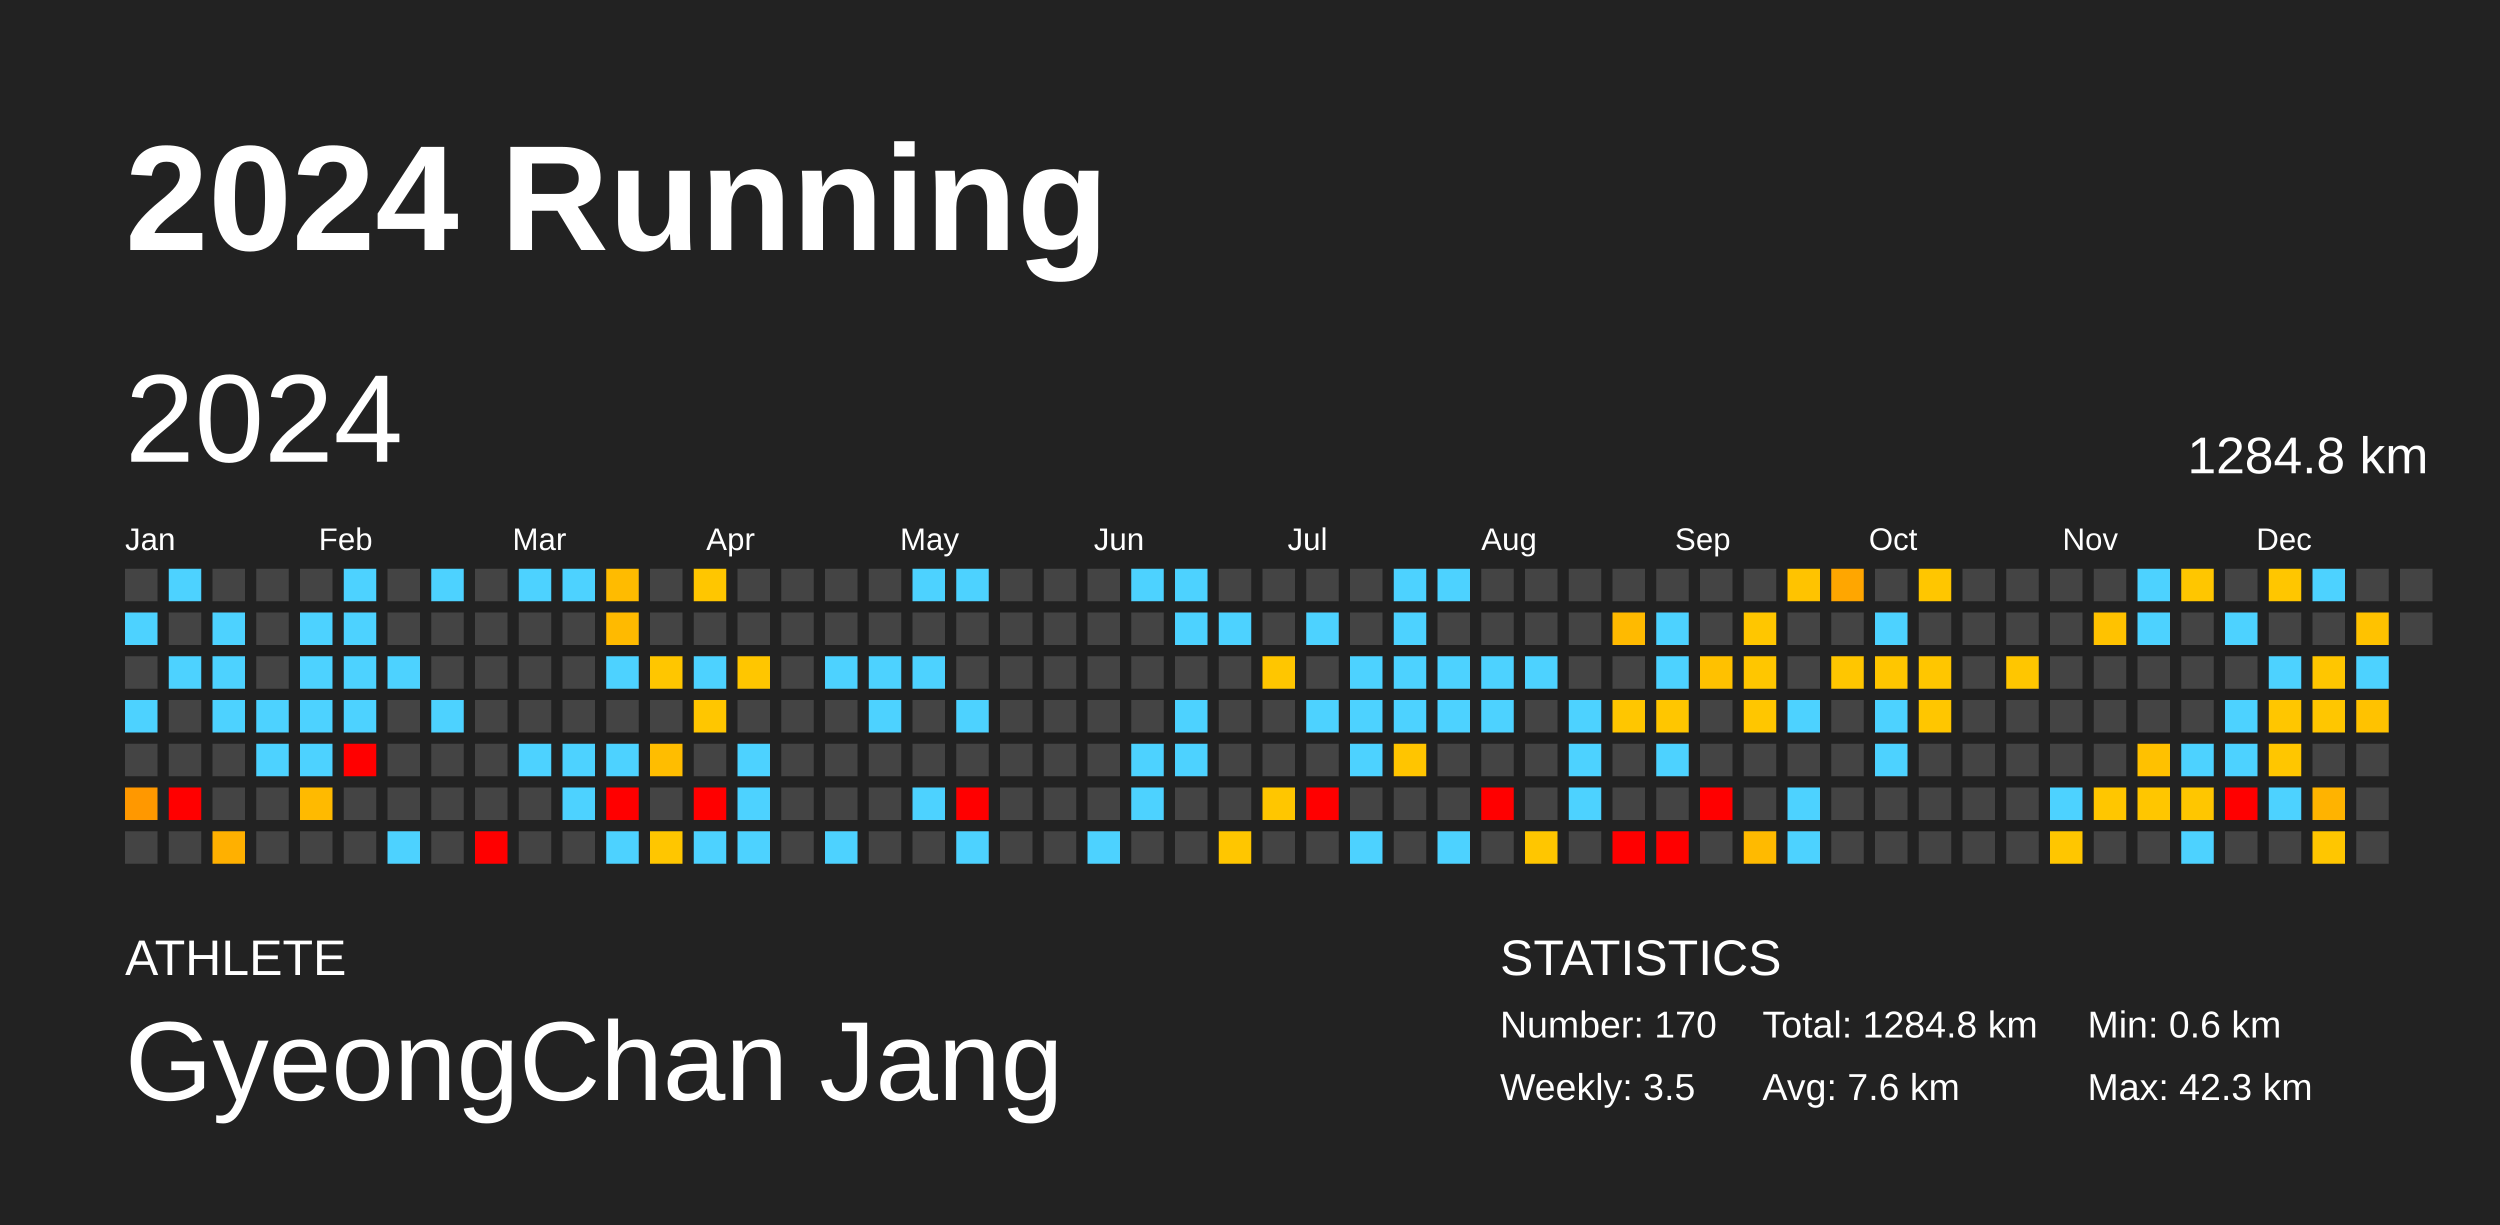
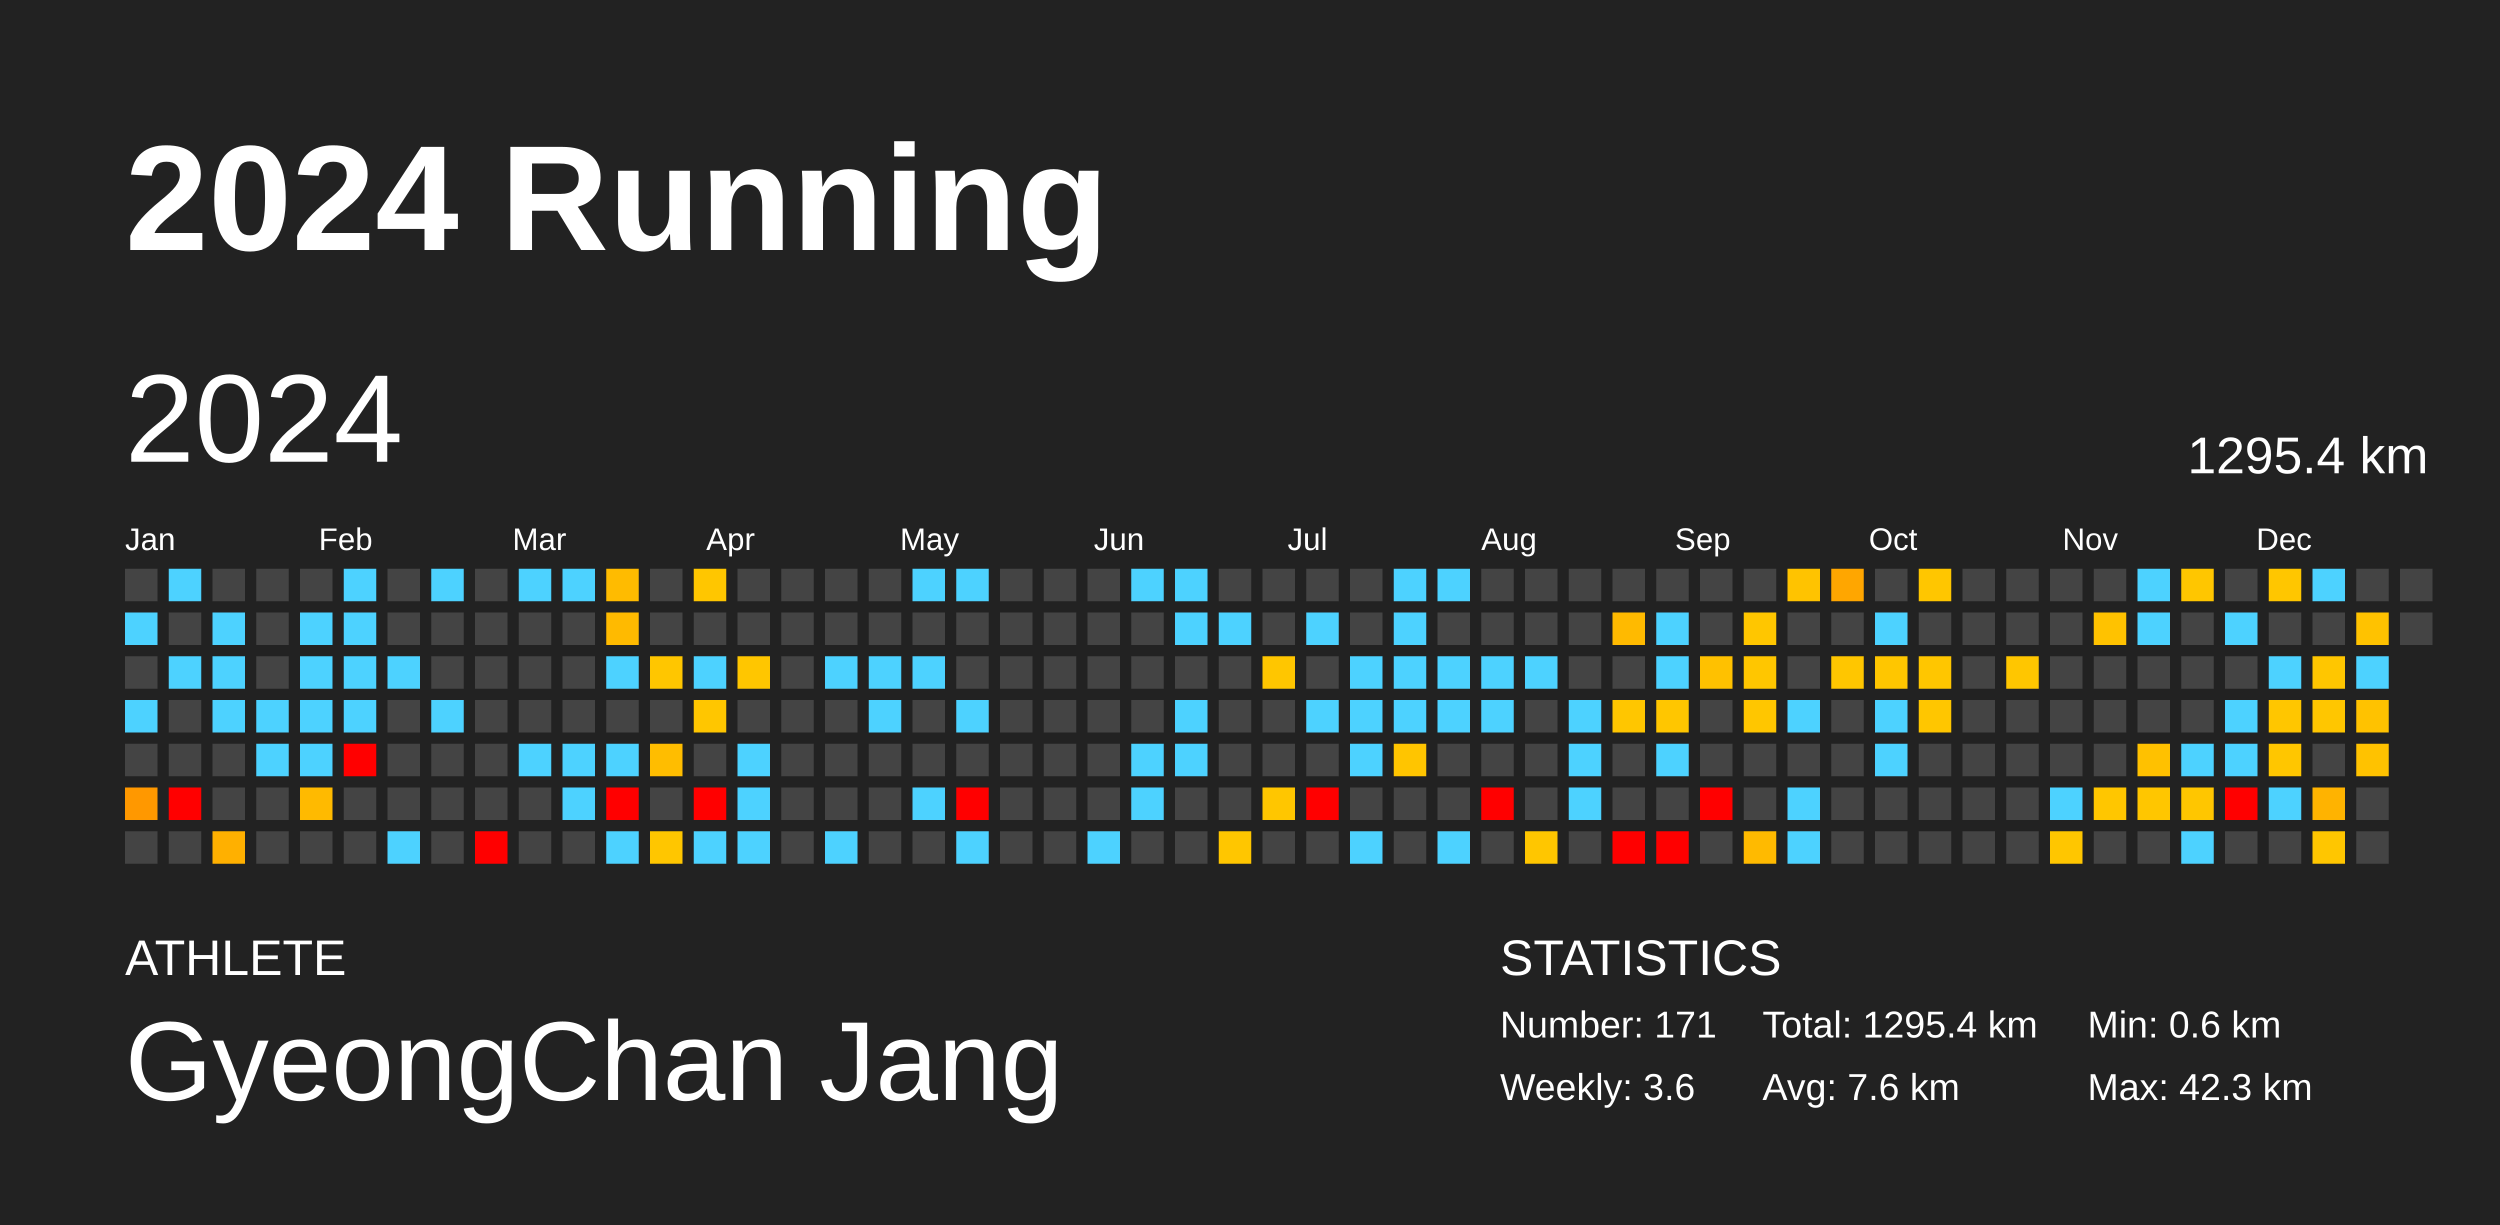
<svg xmlns="http://www.w3.org/2000/svg" baseProfile="full" height="98mm" version="1.1" viewBox="0,0,200,98" width="200mm">
  <defs />
  <rect fill="#222222" height="98" width="200" x="0" y="0" />
  <text fill="#FFFFFF" style="font-size:12px; font-family:Arial; font-weight:bold;" x="10" y="20">2024 Running</text>
  <text fill="#FFFFFF" style="font-size:4px; font-family:Arial" x="10" y="78">ATHLETE</text>
  <text fill="#FFFFFF" style="font-size:9px; font-family:Arial" x="10" y="88">GyeongChan Jang</text>
  <text fill="#FFFFFF" style="font-size:4px; font-family:Arial" x="120" y="78">STATISTICS</text>
-   <text fill="#FFFFFF" style="font-size:3px; font-family:Arial" x="120" y="83">Number: 170</text>
-   <text fill="#FFFFFF" style="font-size:3px; font-family:Arial" x="120" y="88">Weekly: 3.5</text>
-   <text fill="#FFFFFF" style="font-size:3px; font-family:Arial" x="141" y="83">Total: 1284.8 km</text>
+   <text fill="#FFFFFF" style="font-size:3px; font-family:Arial" x="120" y="83">Number: 171</text>
+   <text fill="#FFFFFF" style="font-size:3px; font-family:Arial" x="120" y="88">Weekly: 3.6</text>
+   <text fill="#FFFFFF" style="font-size:3px; font-family:Arial" x="141" y="83">Total: 1295.4 km</text>
  <text fill="#FFFFFF" style="font-size:3px; font-family:Arial" x="141" y="88">Avg: 7.6 km</text>
  <text fill="#FFFFFF" style="font-size:3px; font-family:Arial" x="167" y="83">Min: 0.6 km</text>
  <text fill="#FFFFFF" style="font-size:3px; font-family:Arial" x="167" y="88">Max: 42.3 km</text>
  <text dominant-baseline="hanging" fill="#FFFFFF" style="font-size:10.0px; font-family:Arial;" x="10" y="30">2024</text>
-   <text dominant-baseline="hanging" fill="#FFFFFF" style="font-size:4.125px; font-family:Arial;" x="175" y="35">1284.8 km</text>
+   <text dominant-baseline="hanging" fill="#FFFFFF" style="font-size:4.125px; font-family:Arial;" x="175" y="35">1295.4 km</text>
  <text fill="#FFFFFF" style="font-size:2.5px; font-family:Arial" x="10.0" y="44">Jan</text>
  <text fill="#FFFFFF" style="font-size:2.5px; font-family:Arial" x="25.5" y="44">Feb</text>
  <text fill="#FFFFFF" style="font-size:2.5px; font-family:Arial" x="41.0" y="44">Mar</text>
  <text fill="#FFFFFF" style="font-size:2.5px; font-family:Arial" x="56.5" y="44">Apr</text>
  <text fill="#FFFFFF" style="font-size:2.5px; font-family:Arial" x="72.0" y="44">May</text>
  <text fill="#FFFFFF" style="font-size:2.5px; font-family:Arial" x="87.5" y="44">Jun</text>
  <text fill="#FFFFFF" style="font-size:2.5px; font-family:Arial" x="103.0" y="44">Jul</text>
  <text fill="#FFFFFF" style="font-size:2.5px; font-family:Arial" x="118.5" y="44">Aug</text>
  <text fill="#FFFFFF" style="font-size:2.5px; font-family:Arial" x="134.0" y="44">Sep</text>
  <text fill="#FFFFFF" style="font-size:2.5px; font-family:Arial" x="149.5" y="44">Oct</text>
  <text fill="#FFFFFF" style="font-size:2.5px; font-family:Arial" x="165.0" y="44">Nov</text>
  <text fill="#FFFFFF" style="font-size:2.5px; font-family:Arial" x="180.5" y="44">Dec</text>
  <rect fill="#444444" height="2.6" width="2.6" x="10.0" y="45.5" />
  <rect fill="#4dd2ff" height="2.6" width="2.6" x="10.0" y="49.0" />
  <rect fill="#444444" height="2.6" width="2.6" x="10.0" y="52.5" />
  <rect fill="#4dd2ff" height="2.6" width="2.6" x="10.0" y="56.0" />
  <rect fill="#444444" height="2.6" width="2.6" x="10.0" y="59.5" />
  <rect fill="#ff9800" height="2.6" width="2.6" x="10.0" y="63.0" />
  <rect fill="#444444" height="2.6" width="2.6" x="10.0" y="66.5" />
  <rect fill="#4dd2ff" height="2.6" width="2.6" x="13.5" y="45.5" />
  <rect fill="#444444" height="2.6" width="2.6" x="13.5" y="49.0" />
  <rect fill="#4dd2ff" height="2.6" width="2.6" x="13.5" y="52.5" />
  <rect fill="#444444" height="2.6" width="2.6" x="13.5" y="56.0" />
  <rect fill="#444444" height="2.6" width="2.6" x="13.5" y="59.5" />
  <rect fill="red" height="2.6" width="2.6" x="13.5" y="63.0" />
  <rect fill="#444444" height="2.6" width="2.6" x="13.5" y="66.5" />
  <rect fill="#444444" height="2.6" width="2.6" x="17.0" y="45.5" />
  <rect fill="#4dd2ff" height="2.6" width="2.6" x="17.0" y="49.0" />
  <rect fill="#4dd2ff" height="2.6" width="2.6" x="17.0" y="52.5" />
  <rect fill="#4dd2ff" height="2.6" width="2.6" x="17.0" y="56.0" />
  <rect fill="#444444" height="2.6" width="2.6" x="17.0" y="59.5" />
  <rect fill="#444444" height="2.6" width="2.6" x="17.0" y="63.0" />
  <rect fill="#ffb000" height="2.6" width="2.6" x="17.0" y="66.5" />
  <rect fill="#444444" height="2.6" width="2.6" x="20.5" y="45.5" />
  <rect fill="#444444" height="2.6" width="2.6" x="20.5" y="49.0" />
  <rect fill="#444444" height="2.6" width="2.6" x="20.5" y="52.5" />
  <rect fill="#4dd2ff" height="2.6" width="2.6" x="20.5" y="56.0" />
  <rect fill="#4dd2ff" height="2.6" width="2.6" x="20.5" y="59.5" />
  <rect fill="#444444" height="2.6" width="2.6" x="20.5" y="63.0" />
  <rect fill="#444444" height="2.6" width="2.6" x="20.5" y="66.5" />
  <rect fill="#444444" height="2.6" width="2.6" x="24.0" y="45.5" />
  <rect fill="#4dd2ff" height="2.6" width="2.6" x="24.0" y="49.0" />
  <rect fill="#4dd2ff" height="2.6" width="2.6" x="24.0" y="52.5" />
  <rect fill="#4dd2ff" height="2.6" width="2.6" x="24.0" y="56.0" />
  <rect fill="#4dd2ff" height="2.6" width="2.6" x="24.0" y="59.5" />
  <rect fill="#ffba00" height="2.6" width="2.6" x="24.0" y="63.0" />
  <rect fill="#444444" height="2.6" width="2.6" x="24.0" y="66.5" />
  <rect fill="#4dd2ff" height="2.6" width="2.6" x="27.5" y="45.5" />
  <rect fill="#4dd2ff" height="2.6" width="2.6" x="27.5" y="49.0" />
  <rect fill="#4dd2ff" height="2.6" width="2.6" x="27.5" y="52.5" />
  <rect fill="#4dd2ff" height="2.6" width="2.6" x="27.5" y="56.0" />
  <rect fill="red" height="2.6" width="2.6" x="27.5" y="59.5" />
  <rect fill="#444444" height="2.6" width="2.6" x="27.5" y="63.0" />
  <rect fill="#444444" height="2.6" width="2.6" x="27.5" y="66.5" />
  <rect fill="#444444" height="2.6" width="2.6" x="31.0" y="45.5" />
  <rect fill="#444444" height="2.6" width="2.6" x="31.0" y="49.0" />
  <rect fill="#4dd2ff" height="2.6" width="2.6" x="31.0" y="52.5" />
  <rect fill="#444444" height="2.6" width="2.6" x="31.0" y="56.0" />
  <rect fill="#444444" height="2.6" width="2.6" x="31.0" y="59.5" />
  <rect fill="#444444" height="2.6" width="2.6" x="31.0" y="63.0" />
  <rect fill="#4dd2ff" height="2.6" width="2.6" x="31.0" y="66.5" />
  <rect fill="#4dd2ff" height="2.6" width="2.6" x="34.5" y="45.5" />
  <rect fill="#444444" height="2.6" width="2.6" x="34.5" y="49.0" />
  <rect fill="#444444" height="2.6" width="2.6" x="34.5" y="52.5" />
  <rect fill="#4dd2ff" height="2.6" width="2.6" x="34.5" y="56.0" />
  <rect fill="#444444" height="2.6" width="2.6" x="34.5" y="59.5" />
  <rect fill="#444444" height="2.6" width="2.6" x="34.5" y="63.0" />
  <rect fill="#444444" height="2.6" width="2.6" x="34.5" y="66.5" />
  <rect fill="#444444" height="2.6" width="2.6" x="38.0" y="45.5" />
  <rect fill="#444444" height="2.6" width="2.6" x="38.0" y="49.0" />
  <rect fill="#444444" height="2.6" width="2.6" x="38.0" y="52.5" />
  <rect fill="#444444" height="2.6" width="2.6" x="38.0" y="56.0" />
  <rect fill="#444444" height="2.6" width="2.6" x="38.0" y="59.5" />
  <rect fill="#444444" height="2.6" width="2.6" x="38.0" y="63.0" />
  <rect fill="red" height="2.6" width="2.6" x="38.0" y="66.5" />
  <rect fill="#4dd2ff" height="2.6" width="2.6" x="41.5" y="45.5" />
  <rect fill="#444444" height="2.6" width="2.6" x="41.5" y="49.0" />
  <rect fill="#444444" height="2.6" width="2.6" x="41.5" y="52.5" />
  <rect fill="#444444" height="2.6" width="2.6" x="41.5" y="56.0" />
  <rect fill="#4dd2ff" height="2.6" width="2.6" x="41.5" y="59.5" />
  <rect fill="#444444" height="2.6" width="2.6" x="41.5" y="63.0" />
  <rect fill="#444444" height="2.6" width="2.6" x="41.5" y="66.5" />
  <rect fill="#4dd2ff" height="2.6" width="2.6" x="45.0" y="45.5" />
  <rect fill="#444444" height="2.6" width="2.6" x="45.0" y="49.0" />
  <rect fill="#444444" height="2.6" width="2.6" x="45.0" y="52.5" />
  <rect fill="#444444" height="2.6" width="2.6" x="45.0" y="56.0" />
  <rect fill="#4dd2ff" height="2.6" width="2.6" x="45.0" y="59.5" />
  <rect fill="#4dd2ff" height="2.6" width="2.6" x="45.0" y="63.0" />
  <rect fill="#444444" height="2.6" width="2.6" x="45.0" y="66.5" />
  <rect fill="#ffbb00" height="2.6" width="2.6" x="48.5" y="45.5" />
  <rect fill="#ffba00" height="2.6" width="2.6" x="48.5" y="49.0" />
  <rect fill="#4dd2ff" height="2.6" width="2.6" x="48.5" y="52.5" />
  <rect fill="#444444" height="2.6" width="2.6" x="48.5" y="56.0" />
  <rect fill="#4dd2ff" height="2.6" width="2.6" x="48.5" y="59.5" />
  <rect fill="red" height="2.6" width="2.6" x="48.5" y="63.0" />
  <rect fill="#4dd2ff" height="2.6" width="2.6" x="48.5" y="66.5" />
  <rect fill="#444444" height="2.6" width="2.6" x="52.0" y="45.5" />
  <rect fill="#444444" height="2.6" width="2.6" x="52.0" y="49.0" />
  <rect fill="#ffc600" height="2.6" width="2.6" x="52.0" y="52.5" />
  <rect fill="#444444" height="2.6" width="2.6" x="52.0" y="56.0" />
  <rect fill="#ffbd00" height="2.6" width="2.6" x="52.0" y="59.5" />
  <rect fill="#444444" height="2.6" width="2.6" x="52.0" y="63.0" />
  <rect fill="#ffc600" height="2.6" width="2.6" x="52.0" y="66.5" />
  <rect fill="#ffc600" height="2.6" width="2.6" x="55.5" y="45.5" />
  <rect fill="#444444" height="2.6" width="2.6" x="55.5" y="49.0" />
  <rect fill="#4dd2ff" height="2.6" width="2.6" x="55.5" y="52.5" />
  <rect fill="#ffc600" height="2.6" width="2.6" x="55.5" y="56.0" />
  <rect fill="#444444" height="2.6" width="2.6" x="55.5" y="59.5" />
  <rect fill="red" height="2.6" width="2.6" x="55.5" y="63.0" />
  <rect fill="#4dd2ff" height="2.6" width="2.6" x="55.5" y="66.5" />
  <rect fill="#444444" height="2.6" width="2.6" x="59.0" y="45.5" />
  <rect fill="#444444" height="2.6" width="2.6" x="59.0" y="49.0" />
  <rect fill="#ffc600" height="2.6" width="2.6" x="59.0" y="52.5" />
  <rect fill="#444444" height="2.6" width="2.6" x="59.0" y="56.0" />
  <rect fill="#4dd2ff" height="2.6" width="2.6" x="59.0" y="59.5" />
  <rect fill="#4dd2ff" height="2.6" width="2.6" x="59.0" y="63.0" />
  <rect fill="#4dd2ff" height="2.6" width="2.6" x="59.0" y="66.5" />
  <rect fill="#444444" height="2.6" width="2.6" x="62.5" y="45.5" />
  <rect fill="#444444" height="2.6" width="2.6" x="62.5" y="49.0" />
  <rect fill="#444444" height="2.6" width="2.6" x="62.5" y="52.5" />
  <rect fill="#444444" height="2.6" width="2.6" x="62.5" y="56.0" />
  <rect fill="#444444" height="2.6" width="2.6" x="62.5" y="59.5" />
  <rect fill="#444444" height="2.6" width="2.6" x="62.5" y="63.0" />
  <rect fill="#444444" height="2.6" width="2.6" x="62.5" y="66.5" />
  <rect fill="#444444" height="2.6" width="2.6" x="66.0" y="45.5" />
  <rect fill="#444444" height="2.6" width="2.6" x="66.0" y="49.0" />
  <rect fill="#4dd2ff" height="2.6" width="2.6" x="66.0" y="52.5" />
  <rect fill="#444444" height="2.6" width="2.6" x="66.0" y="56.0" />
  <rect fill="#444444" height="2.6" width="2.6" x="66.0" y="59.5" />
  <rect fill="#444444" height="2.6" width="2.6" x="66.0" y="63.0" />
  <rect fill="#4dd2ff" height="2.6" width="2.6" x="66.0" y="66.5" />
  <rect fill="#444444" height="2.6" width="2.6" x="69.5" y="45.5" />
  <rect fill="#444444" height="2.6" width="2.6" x="69.5" y="49.0" />
  <rect fill="#4dd2ff" height="2.6" width="2.6" x="69.5" y="52.5" />
  <rect fill="#4dd2ff" height="2.6" width="2.6" x="69.5" y="56.0" />
  <rect fill="#444444" height="2.6" width="2.6" x="69.5" y="59.5" />
  <rect fill="#444444" height="2.6" width="2.6" x="69.5" y="63.0" />
  <rect fill="#444444" height="2.6" width="2.6" x="69.5" y="66.5" />
  <rect fill="#4dd2ff" height="2.6" width="2.6" x="73.0" y="45.5" />
  <rect fill="#444444" height="2.6" width="2.6" x="73.0" y="49.0" />
  <rect fill="#4dd2ff" height="2.6" width="2.6" x="73.0" y="52.5" />
  <rect fill="#444444" height="2.6" width="2.6" x="73.0" y="56.0" />
  <rect fill="#444444" height="2.6" width="2.6" x="73.0" y="59.5" />
  <rect fill="#4dd2ff" height="2.6" width="2.6" x="73.0" y="63.0" />
  <rect fill="#444444" height="2.6" width="2.6" x="73.0" y="66.5" />
  <rect fill="#4dd2ff" height="2.6" width="2.6" x="76.5" y="45.5" />
  <rect fill="#444444" height="2.6" width="2.6" x="76.5" y="49.0" />
  <rect fill="#444444" height="2.6" width="2.6" x="76.5" y="52.5" />
  <rect fill="#4dd2ff" height="2.6" width="2.6" x="76.5" y="56.0" />
  <rect fill="#444444" height="2.6" width="2.6" x="76.5" y="59.5" />
  <rect fill="red" height="2.6" width="2.6" x="76.5" y="63.0" />
  <rect fill="#4dd2ff" height="2.6" width="2.6" x="76.5" y="66.5" />
  <rect fill="#444444" height="2.6" width="2.6" x="80.0" y="45.5" />
  <rect fill="#444444" height="2.6" width="2.6" x="80.0" y="49.0" />
  <rect fill="#444444" height="2.6" width="2.6" x="80.0" y="52.5" />
  <rect fill="#444444" height="2.6" width="2.6" x="80.0" y="56.0" />
  <rect fill="#444444" height="2.6" width="2.6" x="80.0" y="59.5" />
  <rect fill="#444444" height="2.6" width="2.6" x="80.0" y="63.0" />
  <rect fill="#444444" height="2.6" width="2.6" x="80.0" y="66.5" />
  <rect fill="#444444" height="2.6" width="2.6" x="83.5" y="45.5" />
  <rect fill="#444444" height="2.6" width="2.6" x="83.5" y="49.0" />
  <rect fill="#444444" height="2.6" width="2.6" x="83.5" y="52.5" />
  <rect fill="#444444" height="2.6" width="2.6" x="83.5" y="56.0" />
  <rect fill="#444444" height="2.6" width="2.6" x="83.5" y="59.5" />
  <rect fill="#444444" height="2.6" width="2.6" x="83.5" y="63.0" />
  <rect fill="#444444" height="2.6" width="2.6" x="83.5" y="66.5" />
  <rect fill="#444444" height="2.6" width="2.6" x="87.0" y="45.5" />
  <rect fill="#444444" height="2.6" width="2.6" x="87.0" y="49.0" />
  <rect fill="#444444" height="2.6" width="2.6" x="87.0" y="52.5" />
  <rect fill="#444444" height="2.6" width="2.6" x="87.0" y="56.0" />
  <rect fill="#444444" height="2.6" width="2.6" x="87.0" y="59.5" />
  <rect fill="#444444" height="2.6" width="2.6" x="87.0" y="63.0" />
  <rect fill="#4dd2ff" height="2.6" width="2.6" x="87.0" y="66.5" />
  <rect fill="#4dd2ff" height="2.6" width="2.6" x="90.5" y="45.5" />
  <rect fill="#444444" height="2.6" width="2.6" x="90.5" y="49.0" />
  <rect fill="#444444" height="2.6" width="2.6" x="90.5" y="52.5" />
  <rect fill="#444444" height="2.6" width="2.6" x="90.5" y="56.0" />
  <rect fill="#4dd2ff" height="2.6" width="2.6" x="90.5" y="59.5" />
  <rect fill="#4dd2ff" height="2.6" width="2.6" x="90.5" y="63.0" />
  <rect fill="#444444" height="2.6" width="2.6" x="90.5" y="66.5" />
  <rect fill="#4dd2ff" height="2.6" width="2.6" x="94.0" y="45.5" />
  <rect fill="#4dd2ff" height="2.6" width="2.6" x="94.0" y="49.0" />
  <rect fill="#444444" height="2.6" width="2.6" x="94.0" y="52.5" />
  <rect fill="#4dd2ff" height="2.6" width="2.6" x="94.0" y="56.0" />
  <rect fill="#4dd2ff" height="2.6" width="2.6" x="94.0" y="59.5" />
  <rect fill="#444444" height="2.6" width="2.6" x="94.0" y="63.0" />
  <rect fill="#444444" height="2.6" width="2.6" x="94.0" y="66.5" />
  <rect fill="#444444" height="2.6" width="2.6" x="97.5" y="45.5" />
  <rect fill="#4dd2ff" height="2.6" width="2.6" x="97.5" y="49.0" />
  <rect fill="#444444" height="2.6" width="2.6" x="97.5" y="52.5" />
  <rect fill="#444444" height="2.6" width="2.6" x="97.5" y="56.0" />
  <rect fill="#444444" height="2.6" width="2.6" x="97.5" y="59.5" />
  <rect fill="#444444" height="2.6" width="2.6" x="97.5" y="63.0" />
  <rect fill="#ffc600" height="2.6" width="2.6" x="97.5" y="66.5" />
  <rect fill="#444444" height="2.6" width="2.6" x="101.0" y="45.5" />
  <rect fill="#444444" height="2.6" width="2.6" x="101.0" y="49.0" />
  <rect fill="#ffc600" height="2.6" width="2.6" x="101.0" y="52.5" />
  <rect fill="#444444" height="2.6" width="2.6" x="101.0" y="56.0" />
  <rect fill="#444444" height="2.6" width="2.6" x="101.0" y="59.5" />
  <rect fill="#ffc600" height="2.6" width="2.6" x="101.0" y="63.0" />
  <rect fill="#444444" height="2.6" width="2.6" x="101.0" y="66.5" />
  <rect fill="#444444" height="2.6" width="2.6" x="104.5" y="45.5" />
  <rect fill="#4dd2ff" height="2.6" width="2.6" x="104.5" y="49.0" />
  <rect fill="#444444" height="2.6" width="2.6" x="104.5" y="52.5" />
  <rect fill="#4dd2ff" height="2.6" width="2.6" x="104.5" y="56.0" />
  <rect fill="#444444" height="2.6" width="2.6" x="104.5" y="59.5" />
  <rect fill="red" height="2.6" width="2.6" x="104.5" y="63.0" />
  <rect fill="#444444" height="2.6" width="2.6" x="104.5" y="66.5" />
  <rect fill="#444444" height="2.6" width="2.6" x="108.0" y="45.5" />
  <rect fill="#444444" height="2.6" width="2.6" x="108.0" y="49.0" />
  <rect fill="#4dd2ff" height="2.6" width="2.6" x="108.0" y="52.5" />
  <rect fill="#4dd2ff" height="2.6" width="2.6" x="108.0" y="56.0" />
  <rect fill="#4dd2ff" height="2.6" width="2.6" x="108.0" y="59.5" />
  <rect fill="#444444" height="2.6" width="2.6" x="108.0" y="63.0" />
  <rect fill="#4dd2ff" height="2.6" width="2.6" x="108.0" y="66.5" />
  <rect fill="#4dd2ff" height="2.6" width="2.6" x="111.5" y="45.5" />
  <rect fill="#4dd2ff" height="2.6" width="2.6" x="111.5" y="49.0" />
  <rect fill="#4dd2ff" height="2.6" width="2.6" x="111.5" y="52.5" />
  <rect fill="#4dd2ff" height="2.6" width="2.6" x="111.5" y="56.0" />
  <rect fill="#ffc500" height="2.6" width="2.6" x="111.5" y="59.5" />
  <rect fill="#444444" height="2.6" width="2.6" x="111.5" y="63.0" />
  <rect fill="#444444" height="2.6" width="2.6" x="111.5" y="66.5" />
  <rect fill="#4dd2ff" height="2.6" width="2.6" x="115.0" y="45.5" />
  <rect fill="#444444" height="2.6" width="2.6" x="115.0" y="49.0" />
  <rect fill="#4dd2ff" height="2.6" width="2.6" x="115.0" y="52.5" />
  <rect fill="#4dd2ff" height="2.6" width="2.6" x="115.0" y="56.0" />
  <rect fill="#444444" height="2.6" width="2.6" x="115.0" y="59.5" />
  <rect fill="#444444" height="2.6" width="2.6" x="115.0" y="63.0" />
  <rect fill="#4dd2ff" height="2.6" width="2.6" x="115.0" y="66.5" />
  <rect fill="#444444" height="2.6" width="2.6" x="118.5" y="45.5" />
  <rect fill="#444444" height="2.6" width="2.6" x="118.5" y="49.0" />
  <rect fill="#4dd2ff" height="2.6" width="2.6" x="118.5" y="52.5" />
  <rect fill="#4dd2ff" height="2.6" width="2.6" x="118.5" y="56.0" />
  <rect fill="#444444" height="2.6" width="2.6" x="118.5" y="59.5" />
  <rect fill="red" height="2.6" width="2.6" x="118.5" y="63.0" />
  <rect fill="#444444" height="2.6" width="2.6" x="118.5" y="66.5" />
  <rect fill="#444444" height="2.6" width="2.6" x="122.0" y="45.5" />
  <rect fill="#444444" height="2.6" width="2.6" x="122.0" y="49.0" />
  <rect fill="#4dd2ff" height="2.6" width="2.6" x="122.0" y="52.5" />
  <rect fill="#444444" height="2.6" width="2.6" x="122.0" y="56.0" />
  <rect fill="#444444" height="2.6" width="2.6" x="122.0" y="59.5" />
  <rect fill="#444444" height="2.6" width="2.6" x="122.0" y="63.0" />
  <rect fill="#ffc600" height="2.6" width="2.6" x="122.0" y="66.5" />
  <rect fill="#444444" height="2.6" width="2.6" x="125.5" y="45.5" />
  <rect fill="#444444" height="2.6" width="2.6" x="125.5" y="49.0" />
  <rect fill="#444444" height="2.6" width="2.6" x="125.5" y="52.5" />
  <rect fill="#4dd2ff" height="2.6" width="2.6" x="125.5" y="56.0" />
  <rect fill="#4dd2ff" height="2.6" width="2.6" x="125.5" y="59.5" />
  <rect fill="#4dd2ff" height="2.6" width="2.6" x="125.5" y="63.0" />
  <rect fill="#444444" height="2.6" width="2.6" x="125.5" y="66.5" />
  <rect fill="#444444" height="2.6" width="2.6" x="129.0" y="45.5" />
  <rect fill="#ffba00" height="2.6" width="2.6" x="129.0" y="49.0" />
  <rect fill="#444444" height="2.6" width="2.6" x="129.0" y="52.5" />
  <rect fill="#ffc600" height="2.6" width="2.6" x="129.0" y="56.0" />
  <rect fill="#444444" height="2.6" width="2.6" x="129.0" y="59.5" />
  <rect fill="#444444" height="2.6" width="2.6" x="129.0" y="63.0" />
  <rect fill="red" height="2.6" width="2.6" x="129.0" y="66.5" />
  <rect fill="#444444" height="2.6" width="2.6" x="132.5" y="45.5" />
  <rect fill="#4dd2ff" height="2.6" width="2.6" x="132.5" y="49.0" />
  <rect fill="#4dd2ff" height="2.6" width="2.6" x="132.5" y="52.5" />
  <rect fill="#ffc600" height="2.6" width="2.6" x="132.5" y="56.0" />
  <rect fill="#4dd2ff" height="2.6" width="2.6" x="132.5" y="59.5" />
  <rect fill="#444444" height="2.6" width="2.6" x="132.5" y="63.0" />
  <rect fill="red" height="2.6" width="2.6" x="132.5" y="66.5" />
  <rect fill="#444444" height="2.6" width="2.6" x="136.0" y="45.5" />
  <rect fill="#444444" height="2.6" width="2.6" x="136.0" y="49.0" />
  <rect fill="#ffc100" height="2.6" width="2.6" x="136.0" y="52.5" />
  <rect fill="#444444" height="2.6" width="2.6" x="136.0" y="56.0" />
  <rect fill="#444444" height="2.6" width="2.6" x="136.0" y="59.5" />
  <rect fill="red" height="2.6" width="2.6" x="136.0" y="63.0" />
  <rect fill="#444444" height="2.6" width="2.6" x="136.0" y="66.5" />
  <rect fill="#444444" height="2.6" width="2.6" x="139.5" y="45.5" />
  <rect fill="#ffc600" height="2.6" width="2.6" x="139.5" y="49.0" />
  <rect fill="#ffc600" height="2.6" width="2.6" x="139.5" y="52.5" />
  <rect fill="#ffc600" height="2.6" width="2.6" x="139.5" y="56.0" />
  <rect fill="#444444" height="2.6" width="2.6" x="139.5" y="59.5" />
  <rect fill="#444444" height="2.6" width="2.6" x="139.5" y="63.0" />
  <rect fill="#ffba00" height="2.6" width="2.6" x="139.5" y="66.5" />
  <rect fill="#ffc300" height="2.6" width="2.6" x="143.0" y="45.5" />
  <rect fill="#444444" height="2.6" width="2.6" x="143.0" y="49.0" />
  <rect fill="#444444" height="2.6" width="2.6" x="143.0" y="52.5" />
  <rect fill="#4dd2ff" height="2.6" width="2.6" x="143.0" y="56.0" />
  <rect fill="#444444" height="2.6" width="2.6" x="143.0" y="59.5" />
  <rect fill="#4dd2ff" height="2.6" width="2.6" x="143.0" y="63.0" />
  <rect fill="#4dd2ff" height="2.6" width="2.6" x="143.0" y="66.5" />
  <rect fill="#ffa600" height="2.6" width="2.6" x="146.5" y="45.5" />
  <rect fill="#444444" height="2.6" width="2.6" x="146.5" y="49.0" />
  <rect fill="#ffc600" height="2.6" width="2.6" x="146.5" y="52.5" />
  <rect fill="#444444" height="2.6" width="2.6" x="146.5" y="56.0" />
  <rect fill="#444444" height="2.6" width="2.6" x="146.5" y="59.5" />
  <rect fill="#444444" height="2.6" width="2.6" x="146.5" y="63.0" />
  <rect fill="#444444" height="2.6" width="2.6" x="146.5" y="66.5" />
  <rect fill="#444444" height="2.6" width="2.6" x="150.0" y="45.5" />
  <rect fill="#4dd2ff" height="2.6" width="2.6" x="150.0" y="49.0" />
  <rect fill="#ffc600" height="2.6" width="2.6" x="150.0" y="52.5" />
  <rect fill="#4dd2ff" height="2.6" width="2.6" x="150.0" y="56.0" />
  <rect fill="#4dd2ff" height="2.6" width="2.6" x="150.0" y="59.5" />
  <rect fill="#444444" height="2.6" width="2.6" x="150.0" y="63.0" />
  <rect fill="#444444" height="2.6" width="2.6" x="150.0" y="66.5" />
  <rect fill="#ffc600" height="2.6" width="2.6" x="153.5" y="45.5" />
  <rect fill="#444444" height="2.6" width="2.6" x="153.5" y="49.0" />
  <rect fill="#ffc600" height="2.6" width="2.6" x="153.5" y="52.5" />
  <rect fill="#ffc600" height="2.6" width="2.6" x="153.5" y="56.0" />
  <rect fill="#444444" height="2.6" width="2.6" x="153.5" y="59.5" />
  <rect fill="#444444" height="2.6" width="2.6" x="153.5" y="63.0" />
  <rect fill="#444444" height="2.6" width="2.6" x="153.5" y="66.5" />
  <rect fill="#444444" height="2.6" width="2.6" x="157.0" y="45.5" />
  <rect fill="#444444" height="2.6" width="2.6" x="157.0" y="49.0" />
  <rect fill="#444444" height="2.6" width="2.6" x="157.0" y="52.5" />
  <rect fill="#444444" height="2.6" width="2.6" x="157.0" y="56.0" />
  <rect fill="#444444" height="2.6" width="2.6" x="157.0" y="59.5" />
  <rect fill="#444444" height="2.6" width="2.6" x="157.0" y="63.0" />
  <rect fill="#444444" height="2.6" width="2.6" x="157.0" y="66.5" />
  <rect fill="#444444" height="2.6" width="2.6" x="160.5" y="45.5" />
  <rect fill="#444444" height="2.6" width="2.6" x="160.5" y="49.0" />
  <rect fill="#ffc600" height="2.6" width="2.6" x="160.5" y="52.5" />
  <rect fill="#444444" height="2.6" width="2.6" x="160.5" y="56.0" />
  <rect fill="#444444" height="2.6" width="2.6" x="160.5" y="59.5" />
  <rect fill="#444444" height="2.6" width="2.6" x="160.5" y="63.0" />
  <rect fill="#444444" height="2.6" width="2.6" x="160.5" y="66.5" />
  <rect fill="#444444" height="2.6" width="2.6" x="164.0" y="45.5" />
  <rect fill="#444444" height="2.6" width="2.6" x="164.0" y="49.0" />
  <rect fill="#444444" height="2.6" width="2.6" x="164.0" y="52.5" />
  <rect fill="#444444" height="2.6" width="2.6" x="164.0" y="56.0" />
  <rect fill="#444444" height="2.6" width="2.6" x="164.0" y="59.5" />
  <rect fill="#4dd2ff" height="2.6" width="2.6" x="164.0" y="63.0" />
  <rect fill="#ffc600" height="2.6" width="2.6" x="164.0" y="66.5" />
  <rect fill="#444444" height="2.6" width="2.6" x="167.5" y="45.5" />
  <rect fill="#ffc200" height="2.6" width="2.6" x="167.5" y="49.0" />
  <rect fill="#444444" height="2.6" width="2.6" x="167.5" y="52.5" />
  <rect fill="#444444" height="2.6" width="2.6" x="167.5" y="56.0" />
  <rect fill="#444444" height="2.6" width="2.6" x="167.5" y="59.5" />
  <rect fill="#ffc600" height="2.6" width="2.6" x="167.5" y="63.0" />
  <rect fill="#444444" height="2.6" width="2.6" x="167.5" y="66.5" />
  <rect fill="#4dd2ff" height="2.6" width="2.6" x="171.0" y="45.5" />
  <rect fill="#4dd2ff" height="2.6" width="2.6" x="171.0" y="49.0" />
  <rect fill="#444444" height="2.6" width="2.6" x="171.0" y="52.5" />
  <rect fill="#444444" height="2.6" width="2.6" x="171.0" y="56.0" />
  <rect fill="#ffc100" height="2.6" width="2.6" x="171.0" y="59.5" />
  <rect fill="#ffc600" height="2.6" width="2.6" x="171.0" y="63.0" />
  <rect fill="#444444" height="2.6" width="2.6" x="171.0" y="66.5" />
  <rect fill="#ffc600" height="2.6" width="2.6" x="174.5" y="45.5" />
  <rect fill="#444444" height="2.6" width="2.6" x="174.5" y="49.0" />
  <rect fill="#444444" height="2.6" width="2.6" x="174.5" y="52.5" />
  <rect fill="#444444" height="2.6" width="2.6" x="174.5" y="56.0" />
  <rect fill="#4dd2ff" height="2.6" width="2.6" x="174.5" y="59.5" />
  <rect fill="#ffc600" height="2.6" width="2.6" x="174.5" y="63.0" />
  <rect fill="#4dd2ff" height="2.6" width="2.6" x="174.5" y="66.5" />
  <rect fill="#444444" height="2.6" width="2.6" x="178.0" y="45.5" />
  <rect fill="#4dd2ff" height="2.6" width="2.6" x="178.0" y="49.0" />
  <rect fill="#444444" height="2.6" width="2.6" x="178.0" y="52.5" />
  <rect fill="#4dd2ff" height="2.6" width="2.6" x="178.0" y="56.0" />
  <rect fill="#4dd2ff" height="2.6" width="2.6" x="178.0" y="59.5" />
  <rect fill="red" height="2.6" width="2.6" x="178.0" y="63.0" />
  <rect fill="#444444" height="2.6" width="2.6" x="178.0" y="66.5" />
  <rect fill="#ffc600" height="2.6" width="2.6" x="181.5" y="45.5" />
  <rect fill="#444444" height="2.6" width="2.6" x="181.5" y="49.0" />
  <rect fill="#4dd2ff" height="2.6" width="2.6" x="181.5" y="52.5" />
  <rect fill="#ffc600" height="2.6" width="2.6" x="181.5" y="56.0" />
  <rect fill="#ffc600" height="2.6" width="2.6" x="181.5" y="59.5" />
  <rect fill="#4dd2ff" height="2.6" width="2.6" x="181.5" y="63.0" />
  <rect fill="#444444" height="2.6" width="2.6" x="181.5" y="66.5" />
  <rect fill="#4dd2ff" height="2.6" width="2.6" x="185.0" y="45.5" />
  <rect fill="#444444" height="2.6" width="2.6" x="185.0" y="49.0" />
  <rect fill="#ffc600" height="2.6" width="2.6" x="185.0" y="52.5" />
  <rect fill="#ffc600" height="2.6" width="2.6" x="185.0" y="56.0" />
  <rect fill="#444444" height="2.6" width="2.6" x="185.0" y="59.5" />
  <rect fill="#ffb300" height="2.6" width="2.6" x="185.0" y="63.0" />
  <rect fill="#ffc600" height="2.6" width="2.6" x="185.0" y="66.5" />
  <rect fill="#444444" height="2.6" width="2.6" x="188.5" y="45.5" />
  <rect fill="#ffc200" height="2.6" width="2.6" x="188.5" y="49.0" />
  <rect fill="#4dd2ff" height="2.6" width="2.6" x="188.5" y="52.5" />
  <rect fill="#ffc200" height="2.6" width="2.6" x="188.5" y="56.0" />
-   <rect fill="#444444" height="2.6" width="2.6" x="188.5" y="59.5" />
+   <rect fill="#ffc200" height="2.6" width="2.6" x="188.5" y="59.5" />
  <rect fill="#444444" height="2.6" width="2.6" x="188.5" y="63.0" />
  <rect fill="#444444" height="2.6" width="2.6" x="188.5" y="66.5" />
  <rect fill="#444444" height="2.6" width="2.6" x="192.0" y="45.5" />
  <rect fill="#444444" height="2.6" width="2.6" x="192.0" y="49.0" />
</svg>
